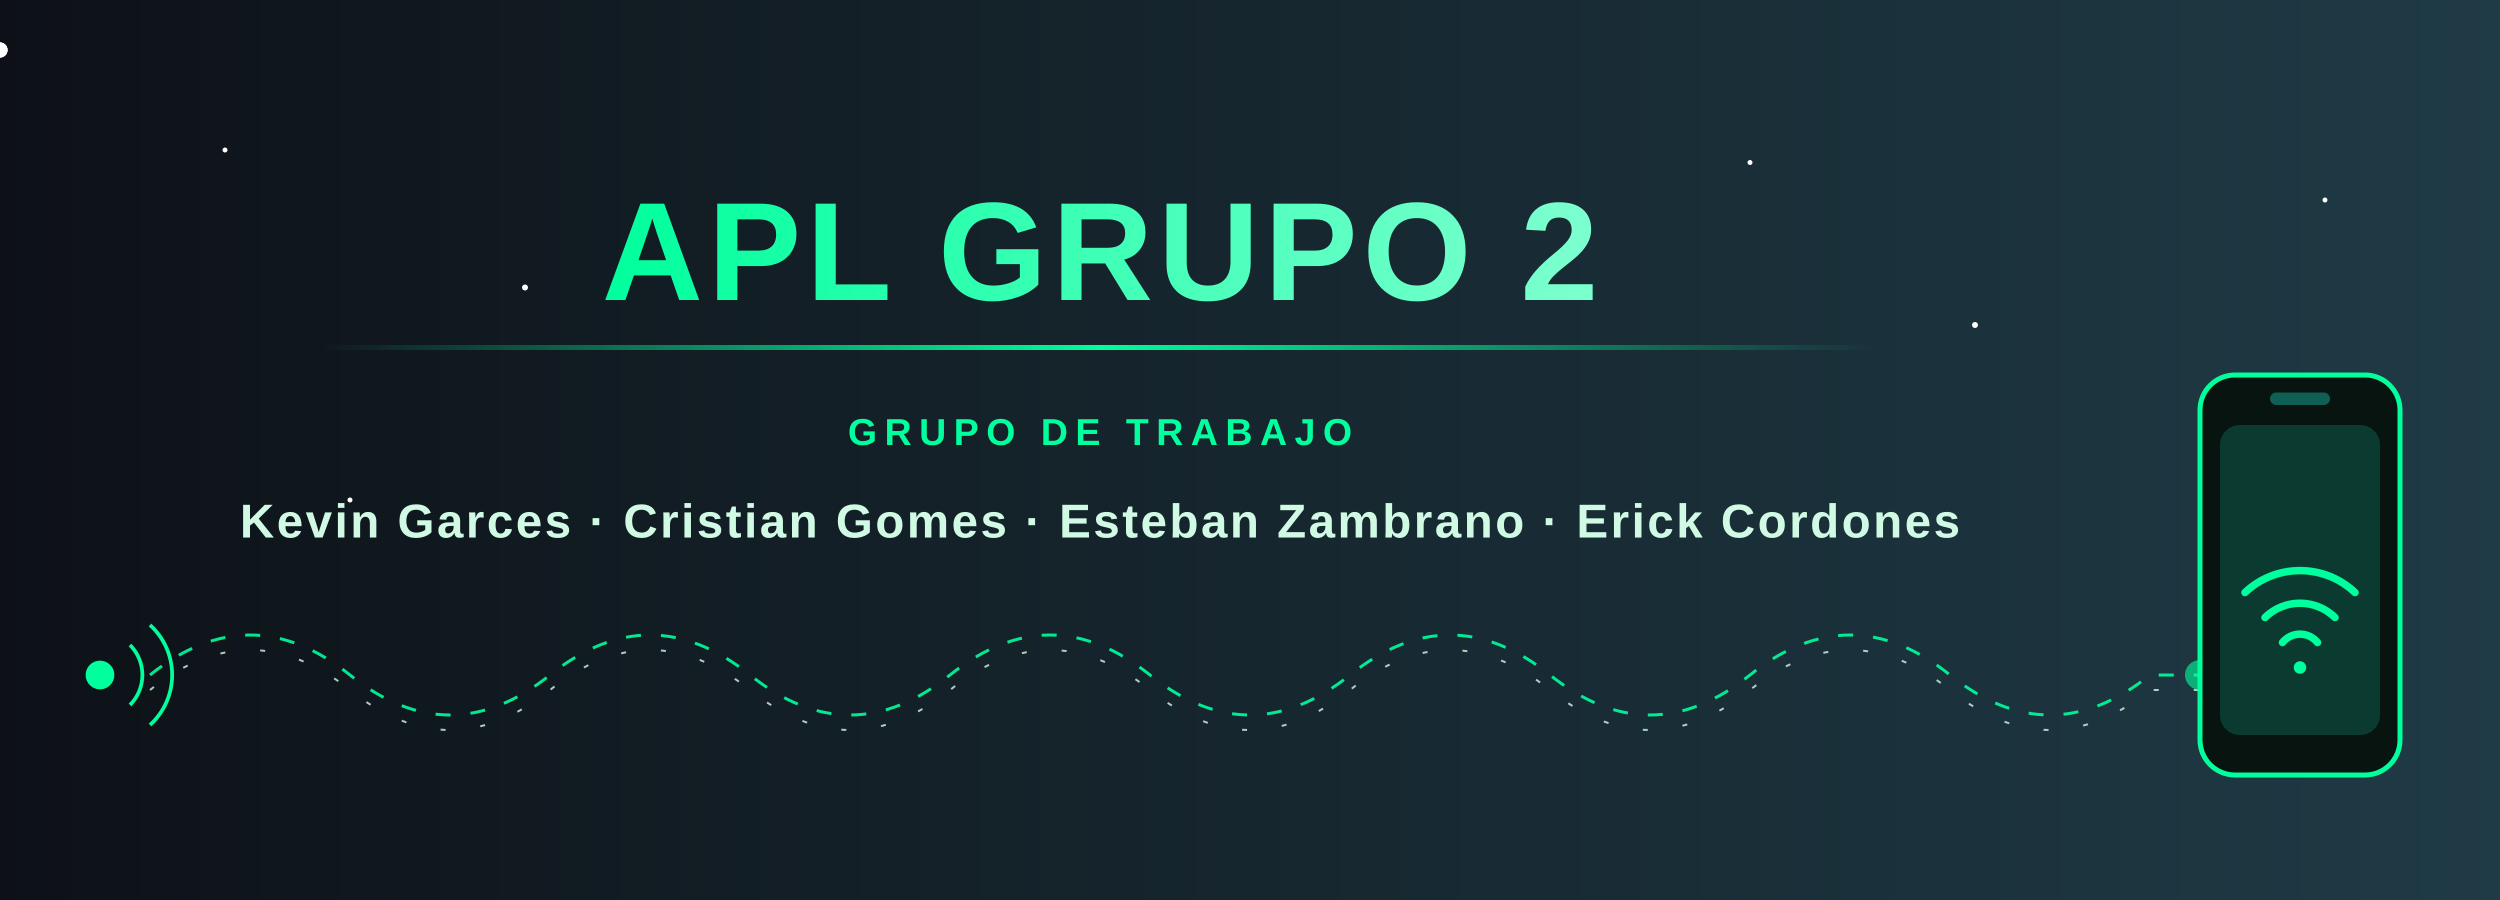
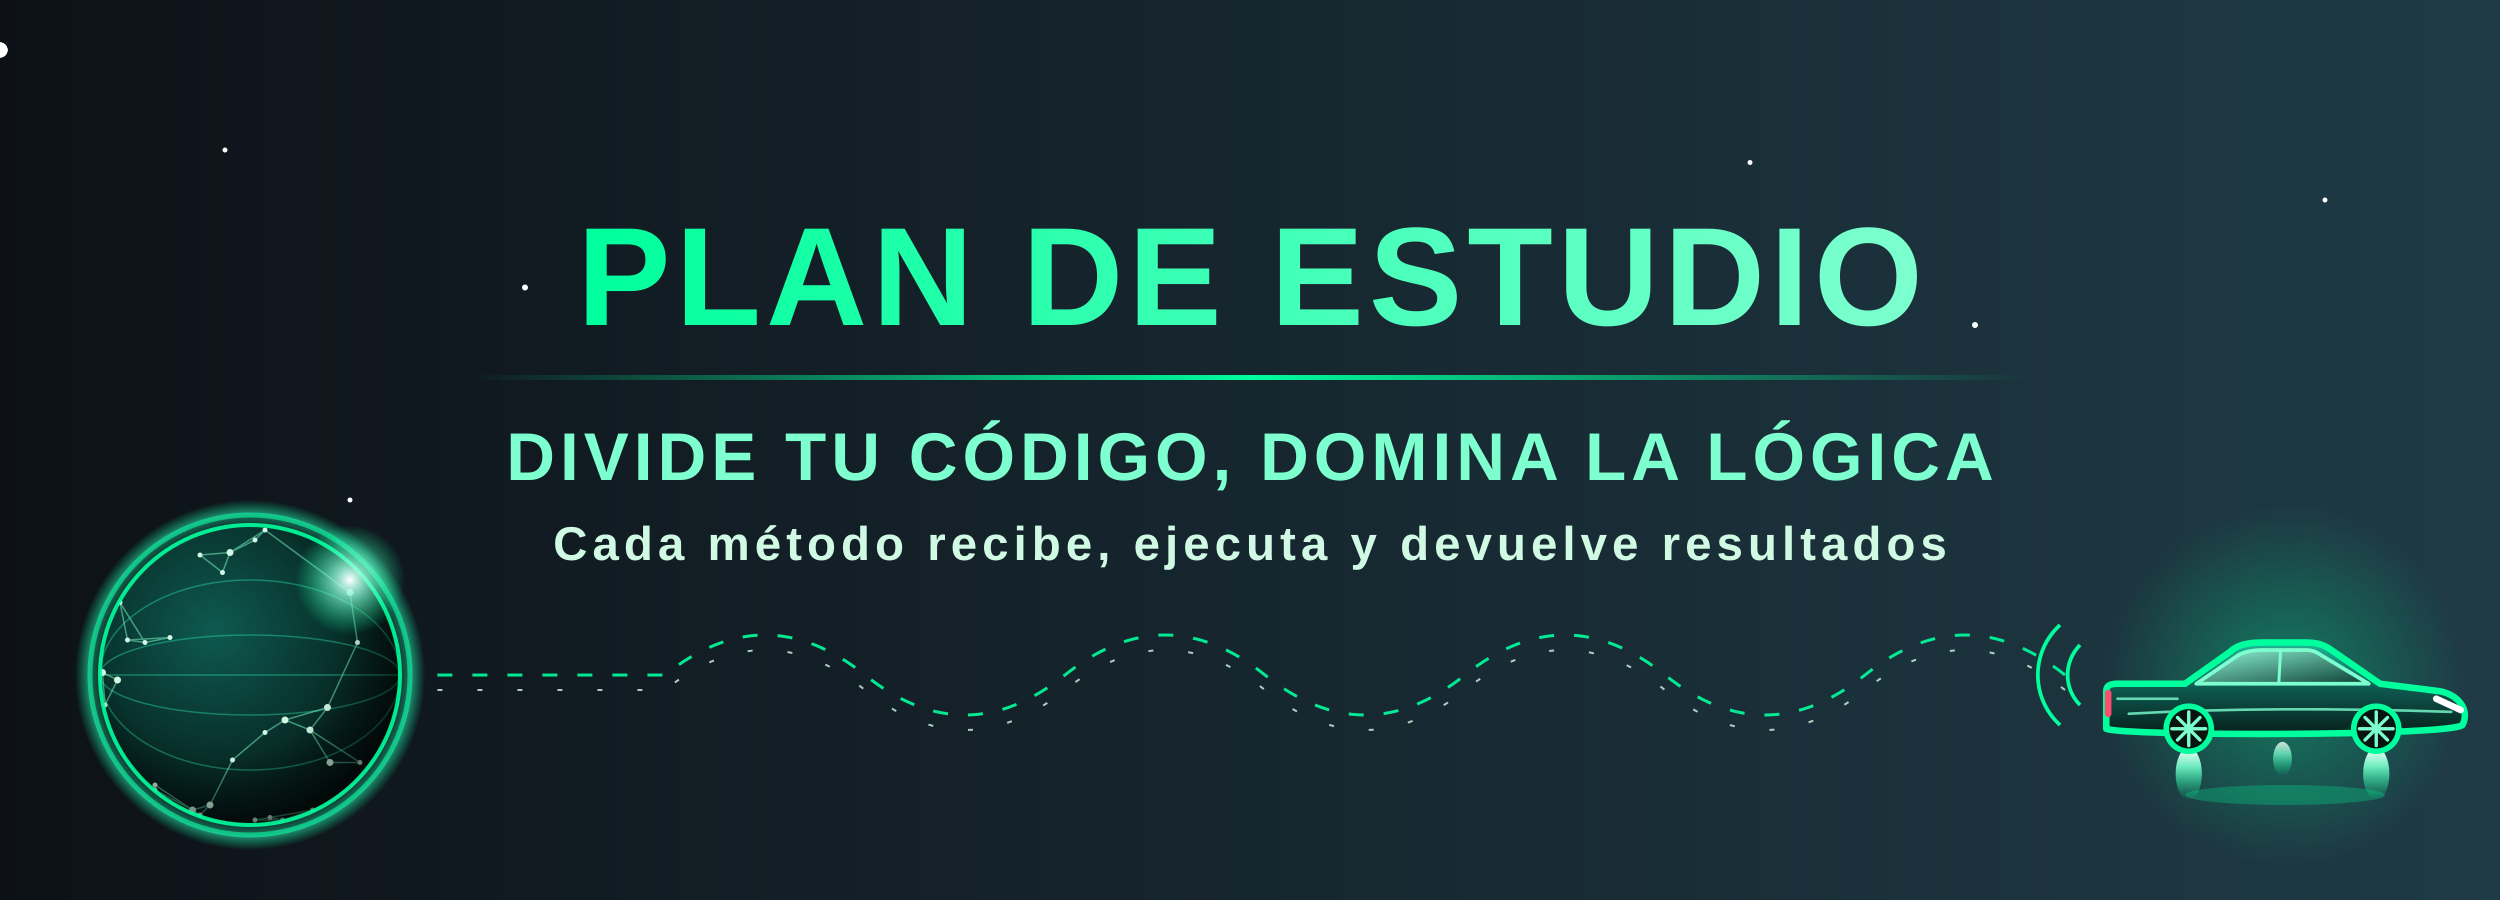
<svg xmlns="http://www.w3.org/2000/svg" viewBox="0 0 1000 360" width="100%">
  <defs>
    <linearGradient id="bg" x1="0" y1="0" x2="1" y2="0">
      <stop offset="0" stop-color="#0d1117" />
      <stop offset="1" stop-color="#1f3b46" />
    </linearGradient>
    <linearGradient id="txt" x1="0" y1="0" x2="1" y2="0">
      <stop offset="0" stop-color="#00ff9d" />
      <stop offset="1" stop-color="#7dffcf" />
    </linearGradient>
    <linearGradient id="sep" x1="0" y1="0" x2="1" y2="0">
      <stop offset="0" stop-color="#00ff9d" stop-opacity="0" />
      <stop offset="0.5" stop-color="#00ff9d" stop-opacity="1" />
      <stop offset="1" stop-color="#00ff9d" stop-opacity="0" />
    </linearGradient>
-     <path id="wave" d="M 60 250 Q 100 218 140 250 T 220 250 T 300 250 T 380 250 T 460 250 T 540 250 T 620 250 T 700 250 T 780 250 T 860 250 L 880 250" />
+     <radialGradient id="glow" cx="0.5" cy="0.5" r="0.5">
+       <stop offset="0" stop-color="#00ff9d" stop-opacity="0.35" />
+       <stop offset="1" stop-color="#00ff9d" stop-opacity="0" />
+     </radialGradient>
+     <linearGradient id="carBody" x1="0" y1="0" x2="0" y2="1">
+       <stop offset="0" stop-color="#1fb89a" />
+       <stop offset="0.5" stop-color="#0e5a50" />
+       <stop offset="1" stop-color="#06201b" />
+     </linearGradient>
+     <linearGradient id="glass" x1="0" y1="0" x2="1" y2="1">
+       <stop offset="0" stop-color="#9dffe0" stop-opacity="0.9" />
+       <stop offset="1" stop-color="#0b3a30" stop-opacity="0.9" />
+     </linearGradient>
+     <linearGradient id="flame" x1="0" y1="0" x2="0" y2="1">
+       <stop offset="0" stop-color="#ffffff" stop-opacity="1" />
+       <stop offset="0.35" stop-color="#7dffcf" stop-opacity="0.9" />
+       <stop offset="1" stop-color="#00ff9d" stop-opacity="0" />
+     </linearGradient>
+     <clipPath id="globeClip">
+       <circle cx="900" cy="250" r="60" />
+     </clipPath>
+     <radialGradient id="ocean" cx="0.38" cy="0.35" r="0.75">
+       <stop offset="0" stop-color="#0e5a50" />
+       <stop offset="0.55" stop-color="#08302b" />
+       <stop offset="1" stop-color="#030d0c" />
+     </radialGradient>
+     <radialGradient id="shade" cx="0.4" cy="0.38" r="0.72">
+       <stop offset="0.55" stop-color="#000" stop-opacity="0" />
+       <stop offset="1" stop-color="#000" stop-opacity="0.75" />
+     </radialGradient>
+     <radialGradient id="atmo" cx="0.5" cy="0.5" r="0.5">
+       <stop offset="0.82" stop-color="#00ff9d" stop-opacity="0" />
+       <stop offset="0.93" stop-color="#2dffc0" stop-opacity="0.45" />
+       <stop offset="1" stop-color="#00ff9d" stop-opacity="0" />
+     </radialGradient>
+     <radialGradient id="flare" cx="0.5" cy="0.5" r="0.5">
+       <stop offset="0" stop-color="#ffffff" stop-opacity="1" />
+       <stop offset="0.25" stop-color="#9dffe0" stop-opacity="0.8" />
+       <stop offset="1" stop-color="#00ff9d" stop-opacity="0" />
+     </radialGradient>
+     <filter id="neon" x="-20%" y="-20%" width="140%" height="140%">
+       <feGaussianBlur stdDeviation="1.4" result="b" />
+       <feMerge>
+         <feMergeNode in="b" />
+         <feMergeNode in="SourceGraphic" />
+       </feMerge>
+     </filter>
+     <g id="cont">
+       <path d="M 128 42 C 138 36, 156 36, 166 42 C 176 44, 184 52, 190 60 C 186 66, 180 70, 176 80 C 172 92, 166 100, 158 100 C 150 96, 150 84, 146 74 C 142 66, 132 64, 126 56 C 122 50, 124 46, 128 42 Z" />
+       <path d="M 130 30 C 136 22, 150 20, 160 24 C 166 28, 160 34, 150 34 C 142 36, 134 36, 130 30 Z" />
+       <path d="M 148 14 C 152 8, 158 10, 158 16 C 156 22, 150 20, 148 14 Z" />
+       <path d="M 166 24 C 190 14, 230 16, 250 28 C 256 40, 240 50, 222 52 C 210 56, 200 50, 190 52 C 182 46, 170 38, 166 24 Z" />
+       <path d="M 200 56 C 208 58, 212 66, 206 76 C 200 70, 198 62, 200 56 Z" />
+       <path d="M 30 20 C 50 12, 80 16, 90 28 C 88 40, 76 46, 70 54 C 62 52, 50 48, 40 40 C 32 34, 26 28, 30 20 Z" />
+       <path d="M 66 62 C 78 60, 90 68, 88 80 C 84 92, 76 104, 70 108 C 64 98, 60 80, 66 62 Z" />
+       <path d="M 240 80 C 252 76, 266 80, 268 90 C 262 98, 248 98, 240 90 Z" />
+     </g>
+     <path id="wave" d="M 826 250 Q 786 218 746 250 T 666 250 T 586 250 T 506 250 T 426 250 T 346 250 T 266 250 L 170 250" />
  </defs>
  <rect width="1000" height="360" fill="url(#bg)" />
  <g transform="translate(0,20)">
    <g fill="#ffffff">
      <circle cx="90" cy="40" r="1">
        <animate attributeName="opacity" values="0.2;1;0.2" dur="3s" repeatCount="indefinite" />
      </circle>
      <circle cx="210" cy="95" r="1.2">
        <animate attributeName="opacity" values="1;0.2;1" dur="4s" repeatCount="indefinite" />
      </circle>
      <circle cx="700" cy="45" r="1">
        <animate attributeName="opacity" values="0.2;1;0.2" dur="3.5s" repeatCount="indefinite" />
      </circle>
      <circle cx="790" cy="110" r="1.2">
        <animate attributeName="opacity" values="1;0.2;1" dur="2.5s" repeatCount="indefinite" />
      </circle>
      <circle cx="930" cy="60" r="1">
        <animate attributeName="opacity" values="0.2;1;0.2" dur="4.5s" repeatCount="indefinite" />
      </circle>
      <circle cx="140" cy="180" r="1">
        <animate attributeName="opacity" values="1;0.2;1" dur="3s" repeatCount="indefinite" />
      </circle>
    </g>
-     <text x="440" y="100" text-anchor="middle" font-family="Segoe UI, Arial, sans-serif" font-size="56" font-weight="800" letter-spacing="2" fill="url(#txt)">APL GRUPO 2</text>
-     <rect x="130" y="118" width="620" height="2" fill="url(#sep)" />
-     <text x="440" y="158" text-anchor="middle" font-family="Segoe UI, Arial, sans-serif" font-size="15" font-weight="600" letter-spacing="3" fill="#00ff9d">GRUPO DE TRABAJO</text>
-     <text x="440" y="195" text-anchor="middle" font-family="Segoe UI, Arial, sans-serif" font-size="19" font-weight="600" letter-spacing="1" fill="#d1fae5">Kevin Garces · Cristian Gomes · Esteban Zambrano · Erick Cordones</text>
-     <g stroke="#00ff9d" fill="none" stroke-width="1.5">
-       <circle cx="40" cy="250" r="5" fill="#00ff9d" />
-       <path d="M 52 238 A 17 17 0 0 1 52 262">
-         <animate attributeName="opacity" values="0;1;0" dur="1.8s" repeatCount="indefinite" />
-       </path>
-       <path d="M 60 230 A 27 27 0 0 1 60 270">
-         <animate attributeName="opacity" values="0;1;0" dur="1.8s" begin="0.3s" repeatCount="indefinite" />
-       </path>
+     <text x="500" y="110" text-anchor="middle" font-family="Segoe UI, Arial, sans-serif" font-size="56" font-weight="800" letter-spacing="2" fill="url(#txt)">PLAN DE ESTUDIO</text>
+     <rect x="190" y="130" width="620" height="2" fill="url(#sep)" />
+     <text x="500" y="172" text-anchor="middle" font-family="Segoe UI, Arial, sans-serif" font-size="27" font-weight="700" letter-spacing="2" fill="#7dffcf">DIVIDE TU CÓDIGO, DOMINA LA LÓGICA</text>
+     <text x="500" y="204" text-anchor="middle" font-family="Segoe UI, Arial, sans-serif" font-size="19" font-weight="600" letter-spacing="2" fill="#d1fae5">Cada método recibe, ejecuta y devuelve resultados</text>
+     <g>
+       <circle cx="914" cy="254" r="72" fill="url(#glow)">
+         <animate attributeName="opacity" values="0.5;1;0.5" dur="1.8s" repeatCount="indefinite" />
+       </circle>
+       <ellipse cx="914" cy="298" rx="40" ry="4" fill="#00ff9d" opacity="0.25">
+         <animate attributeName="opacity" values="0.15;0.4;0.15" dur="1.2s" repeatCount="indefinite" />
+         <animate attributeName="rx" values="34;44;34" dur="1.2s" repeatCount="indefinite" />
+       </ellipse>
+       <g>
+         <animateTransform attributeName="transform" type="translate" values="0 0;0 -4;0 0" dur="2.4s" repeatCount="indefinite" />
+         <g transform="translate(838,222) scale(0.75)" stroke-linejoin="round" stroke-linecap="round">
+           <g>
+             <ellipse cx="50" cy="90" rx="7" ry="14" fill="url(#flame)">
+               <animate attributeName="ry" values="10;18;12;16;10" dur="0.5s" repeatCount="indefinite" />
+               <animate attributeName="cy" values="86;92;88;91;86" dur="0.5s" repeatCount="indefinite" />
+             </ellipse>
+             <ellipse cx="150" cy="90" rx="7" ry="14" fill="url(#flame)">
+               <animate attributeName="ry" values="12;16;10;18;12" dur="0.5s" repeatCount="indefinite" />
+               <animate attributeName="cy" values="88;91;86;92;88" dur="0.5s" repeatCount="indefinite" />
+             </ellipse>
+             <ellipse cx="100" cy="82" rx="5" ry="9" fill="url(#flame)" opacity="0.8">
+               <animate attributeName="ry" values="7;12;8;11;7" dur="0.4s" repeatCount="indefinite" />
+             </ellipse>
+           </g>
+           <path d="M 96 46 L 70 40 L 86 52 Z" fill="#0b3a30" stroke="#00ff9d" stroke-width="2.5" />
+           <path d="M 108 46 L 134 38 L 120 52 Z" fill="#0b3a30" stroke="#00ff9d" stroke-width="2.5" />
+           <path d="M 6 66 L 6 46 C 6 43, 8 42, 12 42 L 48 42 L 72 25 C 76 21, 82 20, 90 20 L 112 20 C 118 20, 122 21, 126 24 L 152 42 L 184 46 C 194 48, 200 56, 196 64 C 190 70, 14 70, 6 66 Z" fill="url(#carBody)" stroke="#00ff9d" stroke-width="3.5" stroke-linejoin="round" />
+           <path d="M 54 42 L 76 27 C 79 25, 84 24, 90 24 L 112 24 C 116 24, 118 25, 121 27 L 146 42 Z" fill="url(#glass)" stroke="#7dffcf" stroke-width="2" stroke-linejoin="round" />
+           <path d="M 99 24 L 98 42" stroke="#7dffcf" stroke-width="1.6" fill="none" />
+           <path d="M 12 50 L 44 50" stroke="#7dffcf" stroke-width="1.4" fill="none" opacity="0.8" />
+           <path d="M 18 58 C 70 55, 130 55, 190 57" stroke="#7dffcf" stroke-width="1.4" fill="none" opacity="0.8" />
+           <path d="M 182 50 L 195 56" stroke="#ffffff" stroke-width="3.5" fill="none" stroke-linecap="round">
+             <animate attributeName="opacity" values="1;0.5;1" dur="1.2s" repeatCount="indefinite" />
+           </path>
+           <path d="M 7 47 L 7 58" stroke="#ff4d6d" stroke-width="3.5" fill="none" stroke-linecap="round" />
+           <g fill="#07140f" stroke="#00ff9d" stroke-width="3">
+             <circle cx="50" cy="66" r="12" />
+             <circle cx="150" cy="66" r="12" />
+           </g>
+           <g stroke="#7dffcf" stroke-width="1.8" fill="none">
+             <g>
+               <animateTransform attributeName="transform" type="rotate" from="0 50 66" to="360 50 66" dur="0.8s" repeatCount="indefinite" />
+               <path d="M 50 57 L 50 75 M 41 66 L 59 66 M 44 60 L 56 72 M 56 60 L 44 72" />
+             </g>
+             <g>
+               <animateTransform attributeName="transform" type="rotate" from="0 150 66" to="360 150 66" dur="0.8s" repeatCount="indefinite" />
+               <path d="M 150 57 L 150 75 M 141 66 L 159 66 M 144 60 L 156 72 M 156 60 L 144 72" />
+             </g>
+           </g>
+         </g>
+       </g>
+       <g stroke="#00ff9d" fill="none" stroke-width="1.5">
+         <path d="M 832 238 A 17 17 0 0 0 832 262">
+           <animate attributeName="opacity" values="0;1;0" dur="1.8s" repeatCount="indefinite" />
+         </path>
+         <path d="M 824 230 A 27 27 0 0 0 824 270">
+           <animate attributeName="opacity" values="0;1;0" dur="1.8s" begin="0.3s" repeatCount="indefinite" />
+         </path>
+       </g>
    </g>
    <use href="#wave" fill="none" stroke="#00ff9d" stroke-width="1.2" stroke-dasharray="6 8" opacity="0.9">
      <animate attributeName="stroke-dashoffset" from="0" to="-56" dur="1.6s" repeatCount="indefinite" />
    </use>
    <use href="#wave" fill="none" stroke="#d1fae5" stroke-width="0.8" stroke-dasharray="2 14" opacity="0.8" transform="translate(0,6)">
      <animate attributeName="stroke-dashoffset" from="0" to="-64" dur="1.2s" repeatCount="indefinite" />
    </use>
    <g fill="#ffffff">
      <circle r="3">
        <animateMotion dur="3s" repeatCount="indefinite">
          <mpath href="#wave" />
        </animateMotion>
      </circle>
      <circle r="3">
        <animateMotion dur="3s" begin="1s" repeatCount="indefinite">
          <mpath href="#wave" />
        </animateMotion>
      </circle>
      <circle r="3">
        <animateMotion dur="3s" begin="2s" repeatCount="indefinite">
          <mpath href="#wave" />
        </animateMotion>
      </circle>
    </g>
-     <circle cx="880" cy="250" r="6" fill="#00ff9d" opacity="0.6">
-       <animate attributeName="r" values="4;18;4" dur="1.6s" repeatCount="indefinite" />
-       <animate attributeName="opacity" values="0.8;0;0.8" dur="1.6s" repeatCount="indefinite" />
-     </circle>
-     <rect x="880" y="130" width="80" height="160" rx="14" fill="#07140f" stroke="#00ff9d" stroke-width="2" />
-     <rect x="908" y="137" width="24" height="5" rx="2.5" fill="#0f5f55" />
-     <rect x="888" y="150" width="64" height="124" rx="8" fill="#0b3a30" />
-     <g fill="none" stroke="#00ff9d" stroke-width="3" stroke-linecap="round" transform="translate(920,225)">
-       <path d="M -22 -8 A 32 32 0 0 1 22 -8">
-         <animate attributeName="opacity" values="0.2;1;0.2" dur="1.6s" begin="0.4s" repeatCount="indefinite" />
-       </path>
-       <path d="M -14 2 A 20 20 0 0 1 14 2">
-         <animate attributeName="opacity" values="0.2;1;0.2" dur="1.6s" begin="0.2s" repeatCount="indefinite" />
-       </path>
-       <path d="M -7 12 A 9 9 0 0 1 7 12">
-         <animate attributeName="opacity" values="0.2;1;0.2" dur="1.6s" repeatCount="indefinite" />
-       </path>
-       <circle cx="0" cy="22" r="2.5" fill="#00ff9d" stroke="none" />
+     <g transform="translate(-800,0)">
+       <circle cx="900" cy="250" r="64" fill="none" stroke="#00ff9d" stroke-width="2" opacity="0.6">
+         <animate attributeName="r" values="63;82;63" dur="1.6s" repeatCount="indefinite" />
+         <animate attributeName="opacity" values="0.6;0;0.6" dur="1.6s" repeatCount="indefinite" />
+       </circle>
+       <circle cx="900" cy="250" r="70" fill="url(#atmo)" />
+       <circle cx="900" cy="250" r="60" fill="url(#ocean)" />
+       <g clip-path="url(#globeClip)">
+         <g fill="#14a58a" fill-opacity="0.45" stroke="#6dffd6" stroke-width="1.3" stroke-linejoin="round" filter="url(#neon)">
+           <g>
+             <animateTransform attributeName="transform" type="translate" from="745 190" to="445 190" dur="45s" repeatCount="indefinite" />
+             <use href="#cont" />
+             <use href="#cont" x="300" />
+           </g>
+         </g>
+         <g fill="none" stroke="#2dffc0" stroke-width="0.6" opacity="0.35">
+           <ellipse cx="900" cy="250" rx="60" ry="16" />
+           <ellipse cx="900" cy="250" rx="60" ry="38" />
+           <line x1="840" y1="250" x2="960" y2="250" />
+         </g>
+         <g stroke="#7dffcf" stroke-width="0.6" opacity="0.5">
+           <path d="M884 302L880 306" />
+           <path d="M884 302L877 304" />
+           <path d="M884 302L893 284" />
+           <path d="M908 307L913 308" />
+           <path d="M908 307L902 308" />
+           <path d="M908 307L925 304" />
+           <path d="M906 273L914 268" />
+           <path d="M906 273L893 284" />
+           <path d="M841 249L842 262" />
+           <path d="M841 249L847 252" />
+           <path d="M842 262L847 252" />
+           <path d="M880 306L877 304" />
+           <path d="M892 201L906 192" />
+           <path d="M892 201L880 202" />
+           <path d="M892 201L902 196" />
+           <path d="M892 201L889 209" />
+           <path d="M862 294L877 304" />
+           <path d="M862 294L862 296" />
+           <path d="M906 192L940 217" />
+           <path d="M906 192L902 196" />
+           <path d="M914 268L924 272" />
+           <path d="M914 268L931 263" />
+           <path d="M913 308L902 308" />
+           <path d="M913 308L925 304" />
+           <path d="M944 285L924 272" />
+           <path d="M944 285L932 285" />
+           <path d="M877 304L862 296" />
+           <path d="M880 202L889 209" />
+           <path d="M851 236L868 235" />
+           <path d="M851 236L858 237" />
+           <path d="M851 236L848 221" />
+           <path d="M924 272L931 263" />
+           <path d="M924 272L932 285" />
+           <path d="M931 263L943 237" />
+           <path d="M868 235L858 237" />
+           <path d="M940 217L943 237" />
+           <path d="M858 237L848 221" />
+         </g>
+         <g fill="#d1fae5">
+           <circle cx="884" cy="302" r="1.4">
+             <animate attributeName="opacity" values="0.2;1;0.2" dur="1.4s" repeatCount="indefinite" />
+           </circle>
+           <circle cx="908" cy="307" r="1" />
+           <circle cx="906" cy="273" r="1" />
+           <circle cx="841" cy="249" r="1.4">
+             <animate attributeName="opacity" values="0.2;1;0.2" dur="2.6s" repeatCount="indefinite" />
+           </circle>
+           <circle cx="842" cy="262" r="1" />
+           <circle cx="880" cy="306" r="1" />
+           <circle cx="892" cy="201" r="1.4">
+             <animate attributeName="opacity" values="0.2;1;0.2" dur="1.8s" repeatCount="indefinite" />
+           </circle>
+           <circle cx="862" cy="294" r="1" />
+           <circle cx="906" cy="192" r="1" />
+           <circle cx="914" cy="268" r="1.4">
+             <animate attributeName="opacity" values="0.2;1;0.2" dur="3.0s" repeatCount="indefinite" />
+           </circle>
+           <circle cx="913" cy="308" r="1" />
+           <circle cx="944" cy="285" r="1" />
+           <circle cx="877" cy="304" r="1.4">
+             <animate attributeName="opacity" values="0.2;1;0.2" dur="2.2s" repeatCount="indefinite" />
+           </circle>
+           <circle cx="880" cy="202" r="1" />
+           <circle cx="851" cy="236" r="1" />
+           <circle cx="924" cy="272" r="1.4">
+             <animate attributeName="opacity" values="0.2;1;0.2" dur="1.4s" repeatCount="indefinite" />
+           </circle>
+           <circle cx="902" cy="308" r="1" />
+           <circle cx="862" cy="296" r="1" />
+           <circle cx="931" cy="263" r="1.4">
+             <animate attributeName="opacity" values="0.2;1;0.2" dur="2.6s" repeatCount="indefinite" />
+           </circle>
+           <circle cx="868" cy="235" r="1" />
+           <circle cx="893" cy="284" r="1" />
+           <circle cx="940" cy="217" r="1.4">
+             <animate attributeName="opacity" values="0.2;1;0.2" dur="1.8s" repeatCount="indefinite" />
+           </circle>
+           <circle cx="858" cy="237" r="1" />
+           <circle cx="902" cy="196" r="1" />
+           <circle cx="932" cy="285" r="1.4">
+             <animate attributeName="opacity" values="0.2;1;0.2" dur="3.0s" repeatCount="indefinite" />
+           </circle>
+           <circle cx="925" cy="304" r="1" />
+           <circle cx="889" cy="209" r="1" />
+           <circle cx="847" cy="252" r="1.4">
+             <animate attributeName="opacity" values="0.2;1;0.2" dur="2.2s" repeatCount="indefinite" />
+           </circle>
+           <circle cx="848" cy="221" r="1" />
+           <circle cx="943" cy="237" r="1" />
+         </g>
+         <circle cx="900" cy="250" r="60" fill="url(#shade)" />
+       </g>
+       <circle cx="900" cy="250" r="60" fill="none" stroke="#00ff9d" stroke-width="1.6" opacity="0.9" />
+       <circle cx="940" cy="212" r="22" fill="url(#flare)">
+         <animate attributeName="r" values="18;26;18" dur="2.4s" repeatCount="indefinite" />
+       </circle>
    </g>
  </g>
</svg>
